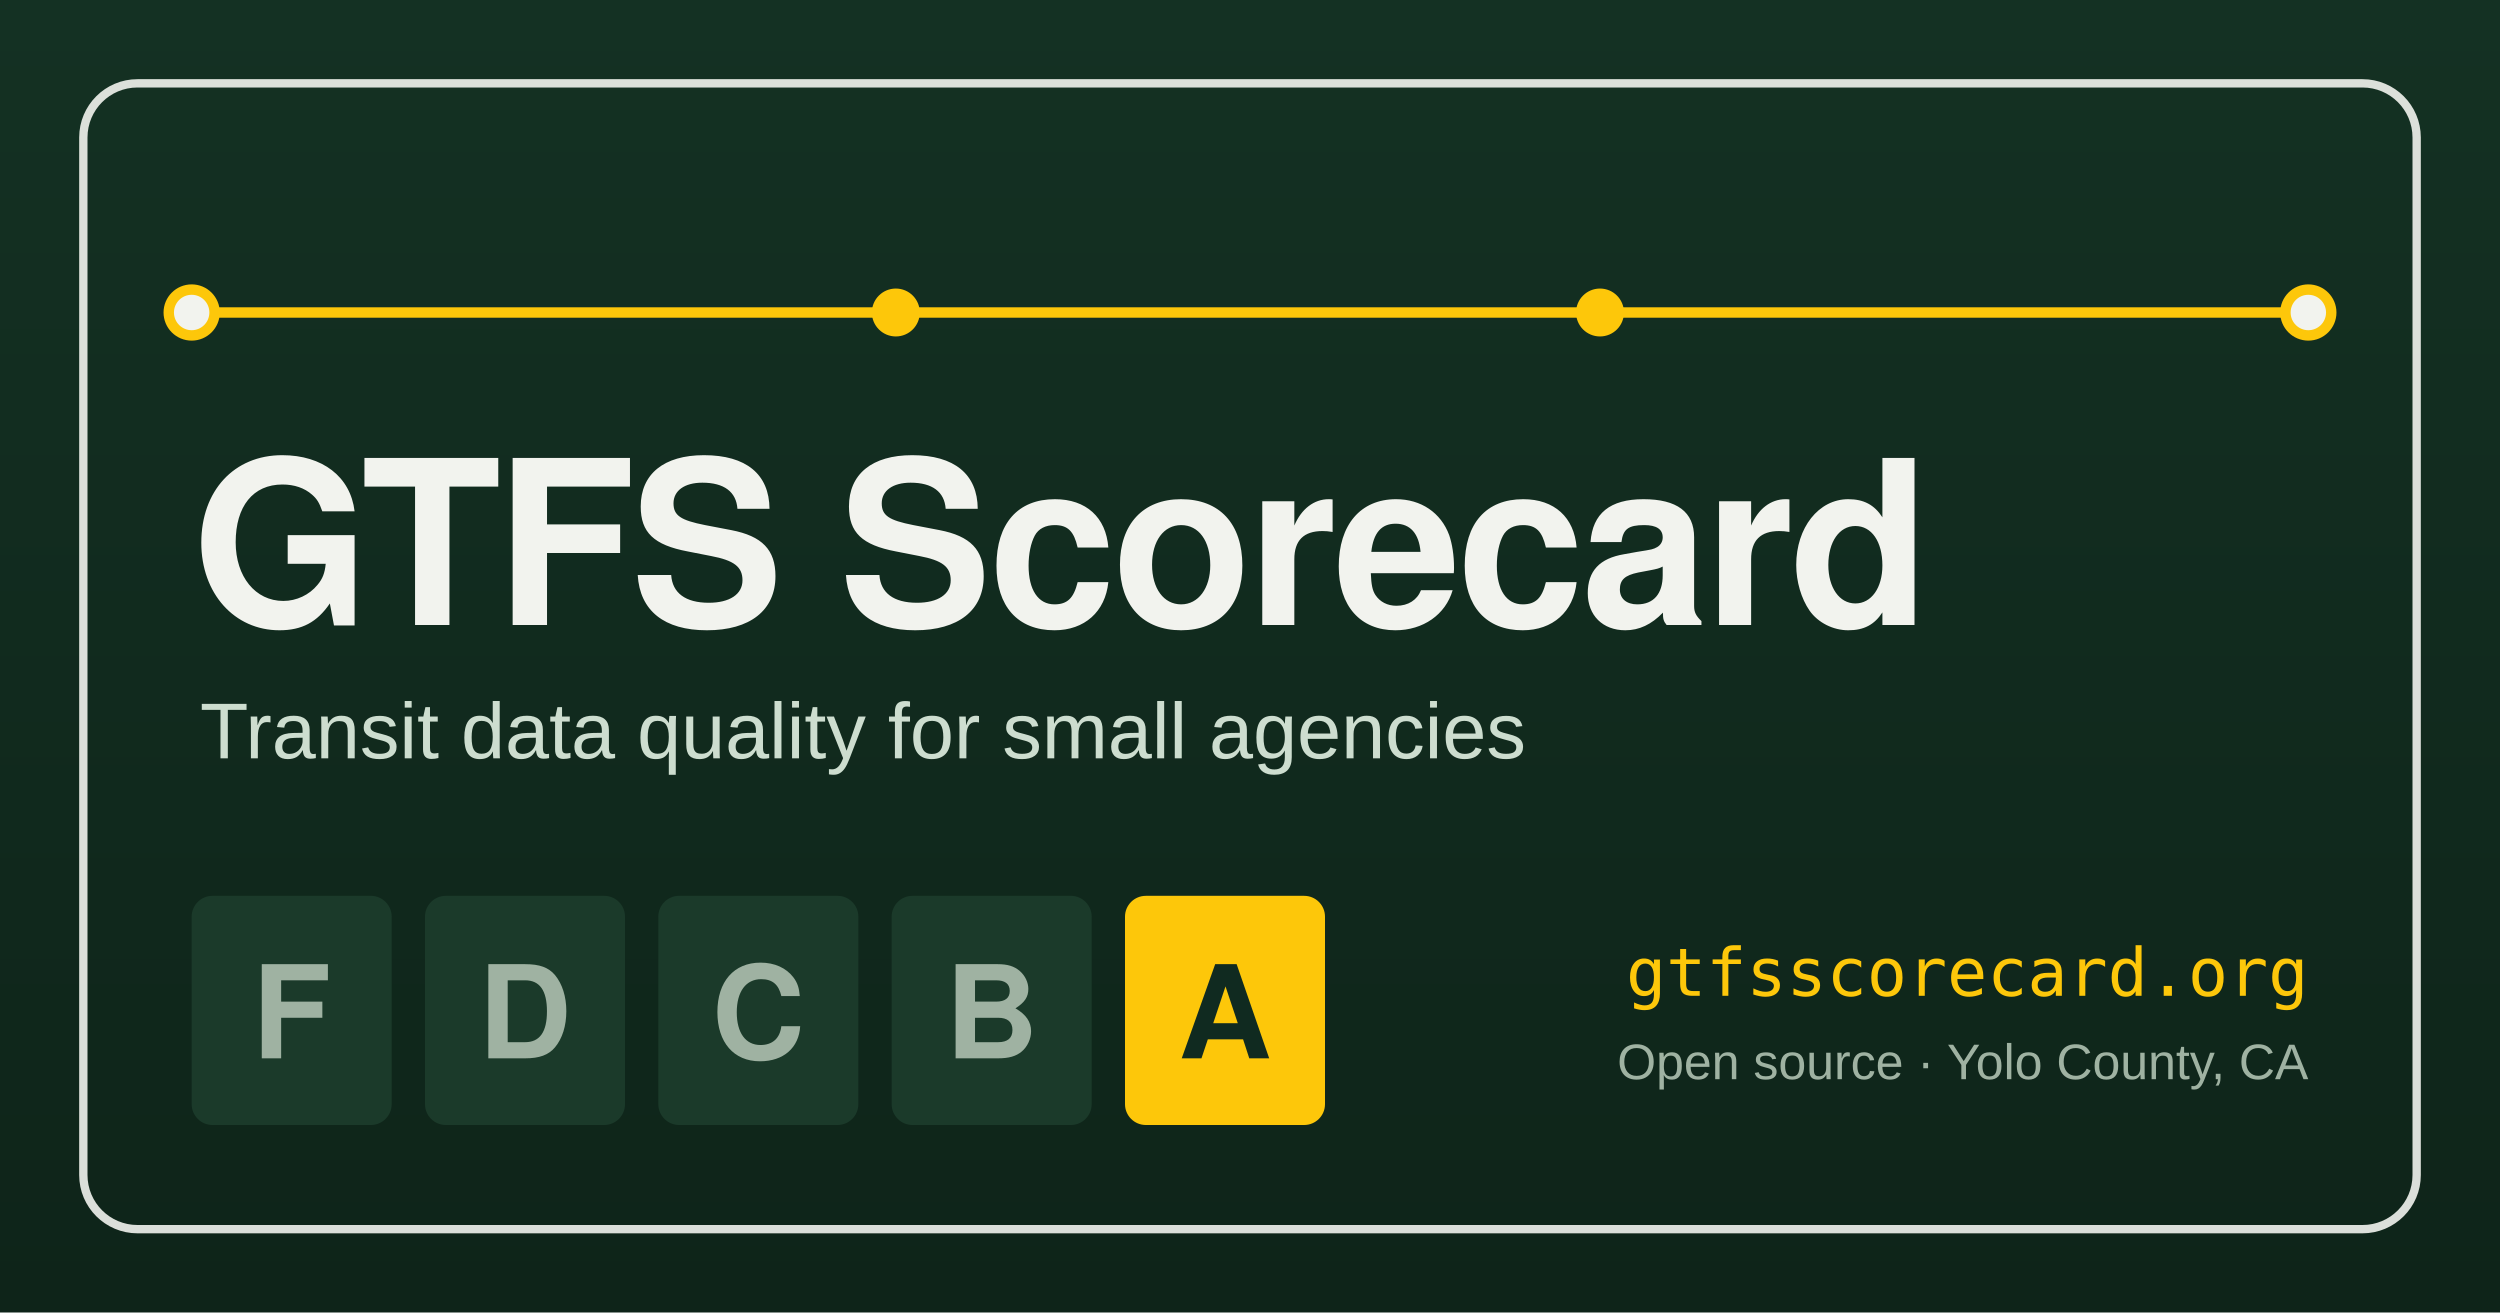
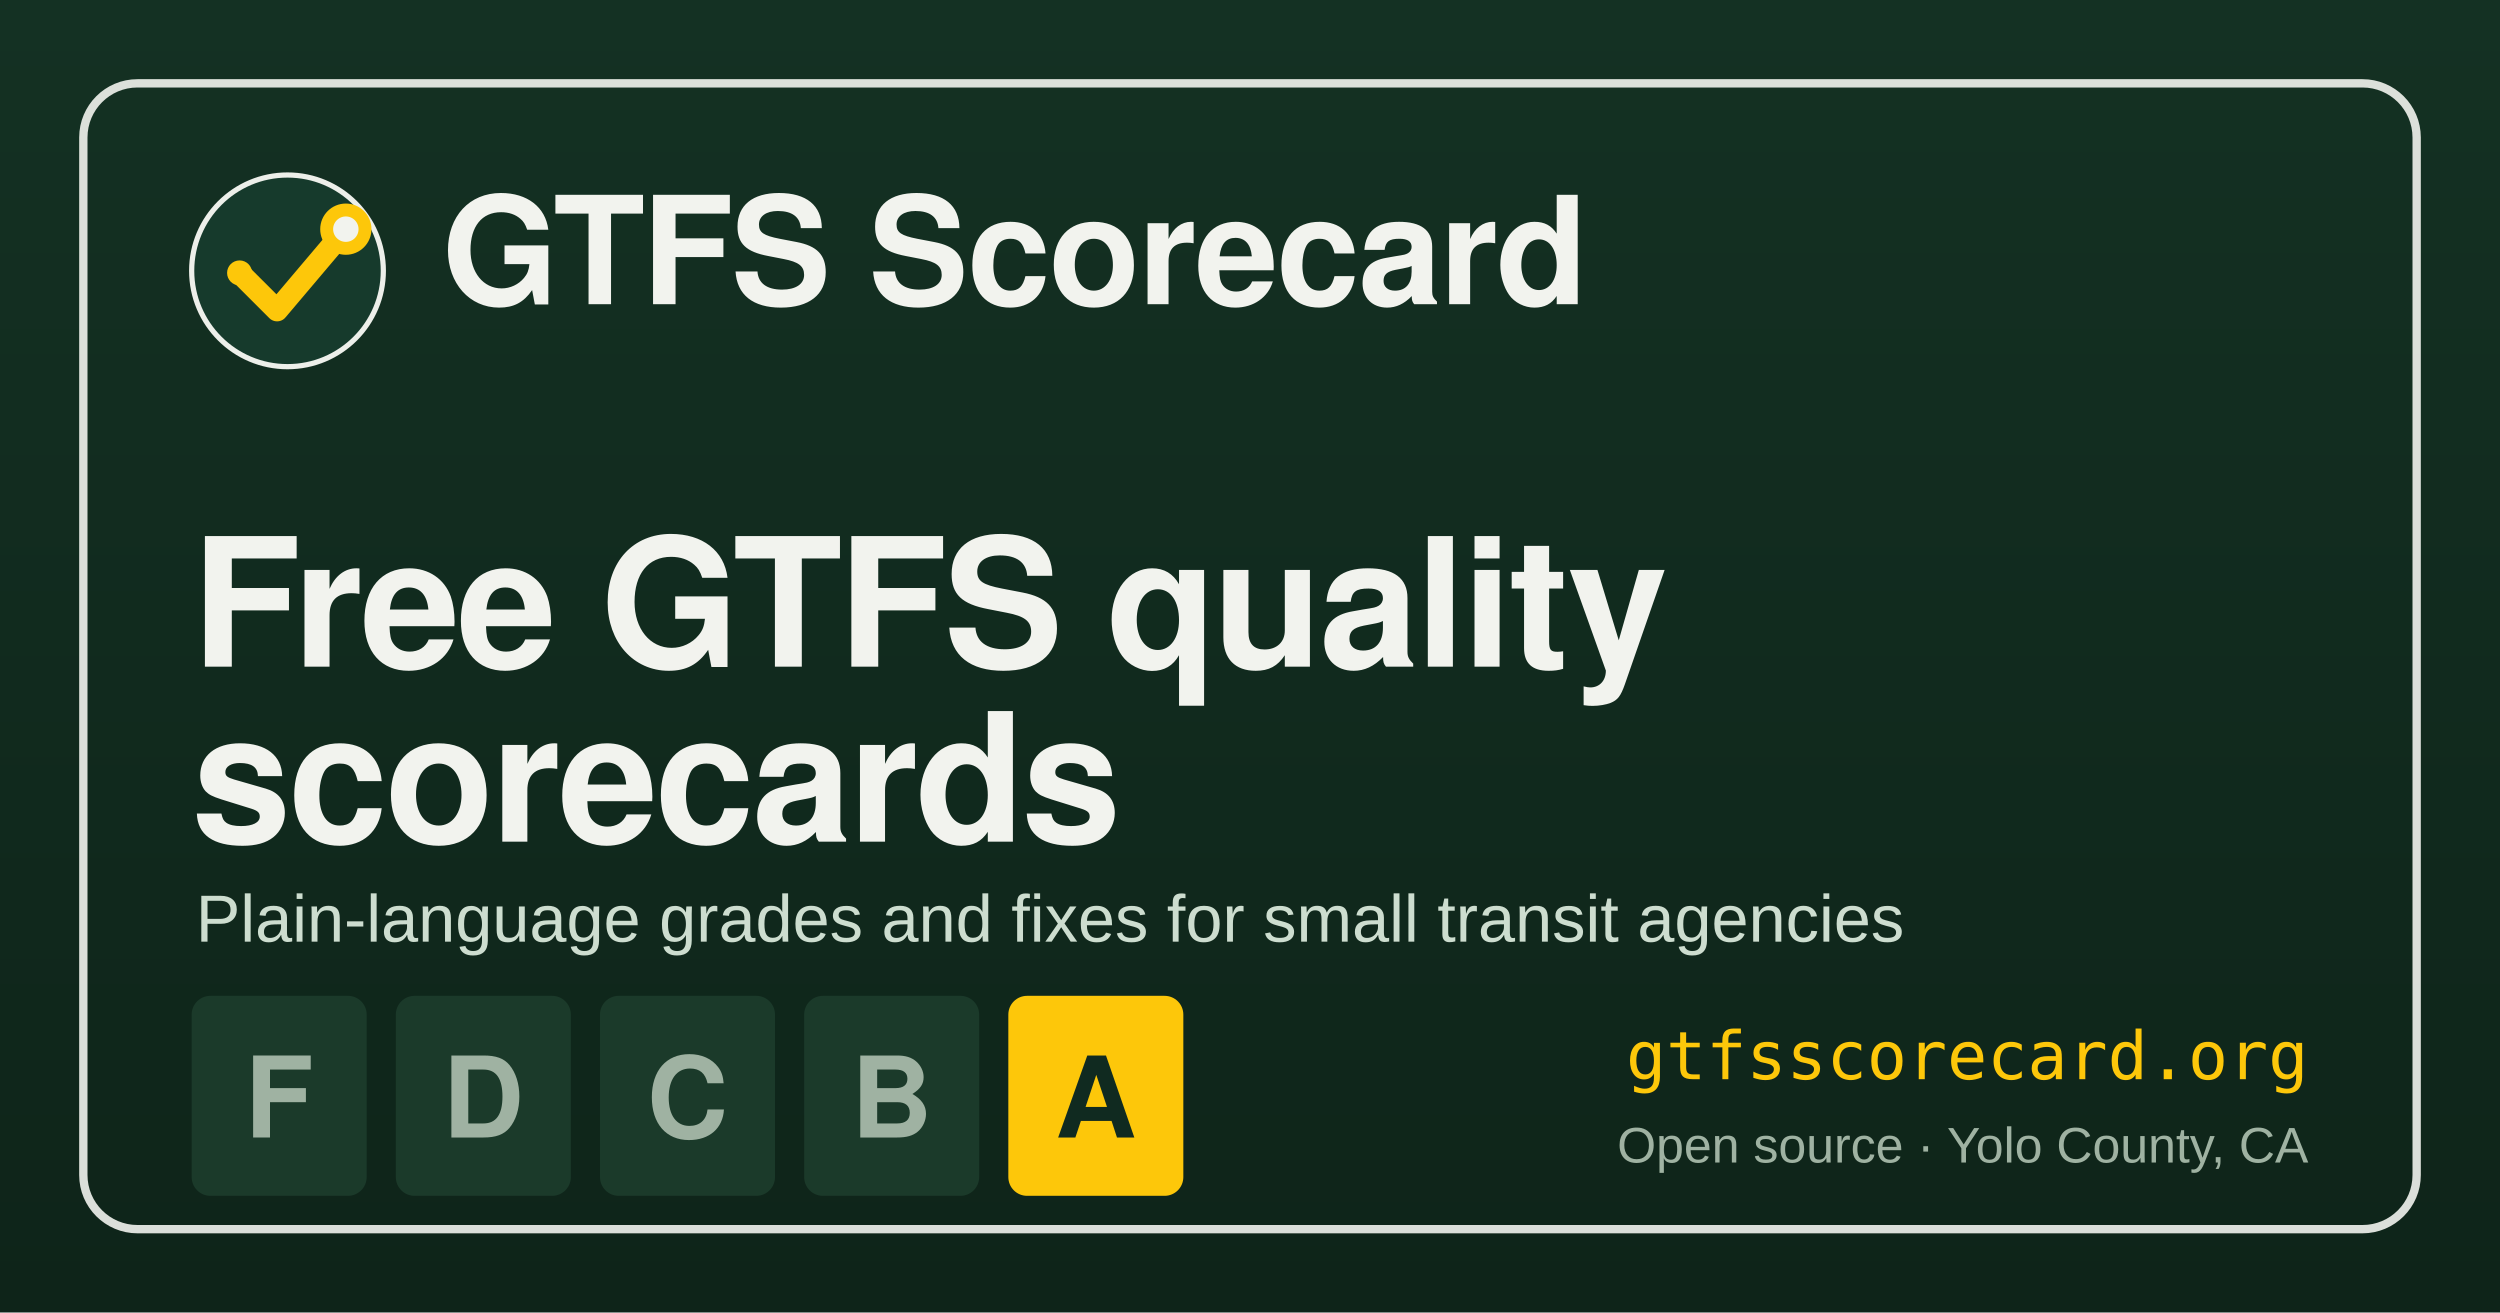
<svg xmlns="http://www.w3.org/2000/svg" width="1200" height="630" viewBox="0 0 1200 630">
  <defs>
    <linearGradient id="bg" x1="0" y1="0" x2="0" y2="1">
      <stop offset="0" stop-color="#143123" />
      <stop offset="1" stop-color="#0e2419" />
    </linearGradient>
  </defs>
  <rect width="1200" height="630" fill="url(#bg)" />
  <rect x="40" y="40" width="1120" height="550" rx="26" fill="none" stroke="#f2f3ee" stroke-width="4" opacity="0.9" />
-   <g stroke="#fdc70a" stroke-width="5" fill="#fdc70a">
-     <line x1="92" y1="150" x2="1108" y2="150" />
-     <circle cx="92" cy="150" r="11" fill="#f2f3ee" stroke="#fdc70a" />
-     <circle cx="430" cy="150" r="9" />
-     <circle cx="768" cy="150" r="9" />
-     <circle cx="1108" cy="150" r="11" fill="#f2f3ee" stroke="#fdc70a" />
+   <g transform="translate(92,84)">
+     <circle cx="46" cy="46" r="46" fill="#163a2c" stroke="#f2f3ee" stroke-width="2.5" opacity="0.98" />
+     <path d="M23 47 L41 65 L74 26" fill="none" stroke="#fdc70a" stroke-width="10.5" stroke-linecap="round" stroke-linejoin="round" />
+     <circle cx="23" cy="47" r="6" fill="#fdc70a" />
+     <circle cx="74" cy="26" r="9.2" fill="#f2f3ee" stroke="#fdc70a" stroke-width="6.2" />
  </g>
-   <text x="92" y="300" font-family="'Helvetica Neue', Helvetica, Arial, sans-serif" font-weight="900" font-size="110" fill="#f2f3ee" letter-spacing="-2">GTFS Scorecard</text>
-   <text x="96" y="364" font-family="'Public Sans', 'Helvetica Neue', Arial, sans-serif" font-weight="400" font-size="38" fill="#cdddcf">Transit data quality for small agencies</text>
-   <g font-family="'Helvetica Neue', Helvetica, Arial, sans-serif" font-weight="900" font-size="62" text-anchor="middle">
+   <text x="212" y="146" font-family="'Helvetica Neue', Helvetica, Arial, sans-serif" font-weight="900" font-size="72" fill="#f2f3ee" letter-spacing="-1">GTFS Scorecard</text>
+   <text x="92" y="320" font-family="'Helvetica Neue', Helvetica, Arial, sans-serif" font-weight="900" font-size="86" fill="#f2f3ee" letter-spacing="-1.5">Free GTFS quality</text>
+   <text x="92" y="404" font-family="'Helvetica Neue', Helvetica, Arial, sans-serif" font-weight="900" font-size="86" fill="#f2f3ee" letter-spacing="-1.5">scorecards</text>
+   <text x="94" y="452" font-family="'Public Sans', 'Helvetica Neue', Arial, sans-serif" font-weight="400" font-size="32" fill="#cdddcf">Plain-language grades and fixes for small transit agencies</text>
+   <g font-family="'Helvetica Neue', Helvetica, Arial, sans-serif" font-weight="900" font-size="54" text-anchor="middle">
    <g>
-       <rect x="92" y="430" width="96" height="110" rx="10" fill="#1b3a2a" />
-       <text x="140" y="508" fill="#9fb2a2">F</text>
+       <rect x="92" y="478" width="84" height="96" rx="9" fill="#1b3a2a" />
+       <text x="134" y="546" fill="#9fb2a2">F</text>
    </g>
    <g>
-       <rect x="204" y="430" width="96" height="110" rx="10" fill="#1b3a2a" />
-       <text x="252" y="508" fill="#9fb2a2">D</text>
+       <rect x="190" y="478" width="84" height="96" rx="9" fill="#1b3a2a" />
+       <text x="232" y="546" fill="#9fb2a2">D</text>
    </g>
    <g>
-       <rect x="316" y="430" width="96" height="110" rx="10" fill="#1b3a2a" />
-       <text x="364" y="508" fill="#9fb2a2">C</text>
+       <rect x="288" y="478" width="84" height="96" rx="9" fill="#1b3a2a" />
+       <text x="330" y="546" fill="#9fb2a2">C</text>
    </g>
    <g>
-       <rect x="428" y="430" width="96" height="110" rx="10" fill="#1b3a2a" />
-       <text x="476" y="508" fill="#9fb2a2">B</text>
+       <rect x="386" y="478" width="84" height="96" rx="9" fill="#1b3a2a" />
+       <text x="428" y="546" fill="#9fb2a2">B</text>
    </g>
    <g>
-       <rect x="540" y="430" width="96" height="110" rx="10" fill="#fdc70a" />
-       <text x="588" y="508" fill="#102a20">A</text>
+       <rect x="484" y="478" width="84" height="96" rx="9" fill="#fdc70a" />
+       <text x="526" y="546" fill="#102a20">A</text>
    </g>
  </g>
-   <text x="1108" y="478" text-anchor="end" font-family="'Atkinson Hyperlegible Mono', ui-monospace, monospace" font-size="32" fill="#fdc70a">gtfsscorecard.org</text>
-   <text x="1108" y="518" text-anchor="end" font-family="'Public Sans', 'Helvetica Neue', Arial, sans-serif" font-size="24" fill="#9fb2a2">Open source · Yolo County, CA</text>
+   <text x="1108" y="518" text-anchor="end" font-family="'Atkinson Hyperlegible Mono', ui-monospace, monospace" font-size="32" fill="#fdc70a">gtfsscorecard.org</text>
+   <text x="1108" y="558" text-anchor="end" font-family="'Public Sans', 'Helvetica Neue', Arial, sans-serif" font-size="24" fill="#9fb2a2">Open source · Yolo County, CA</text>
</svg>
